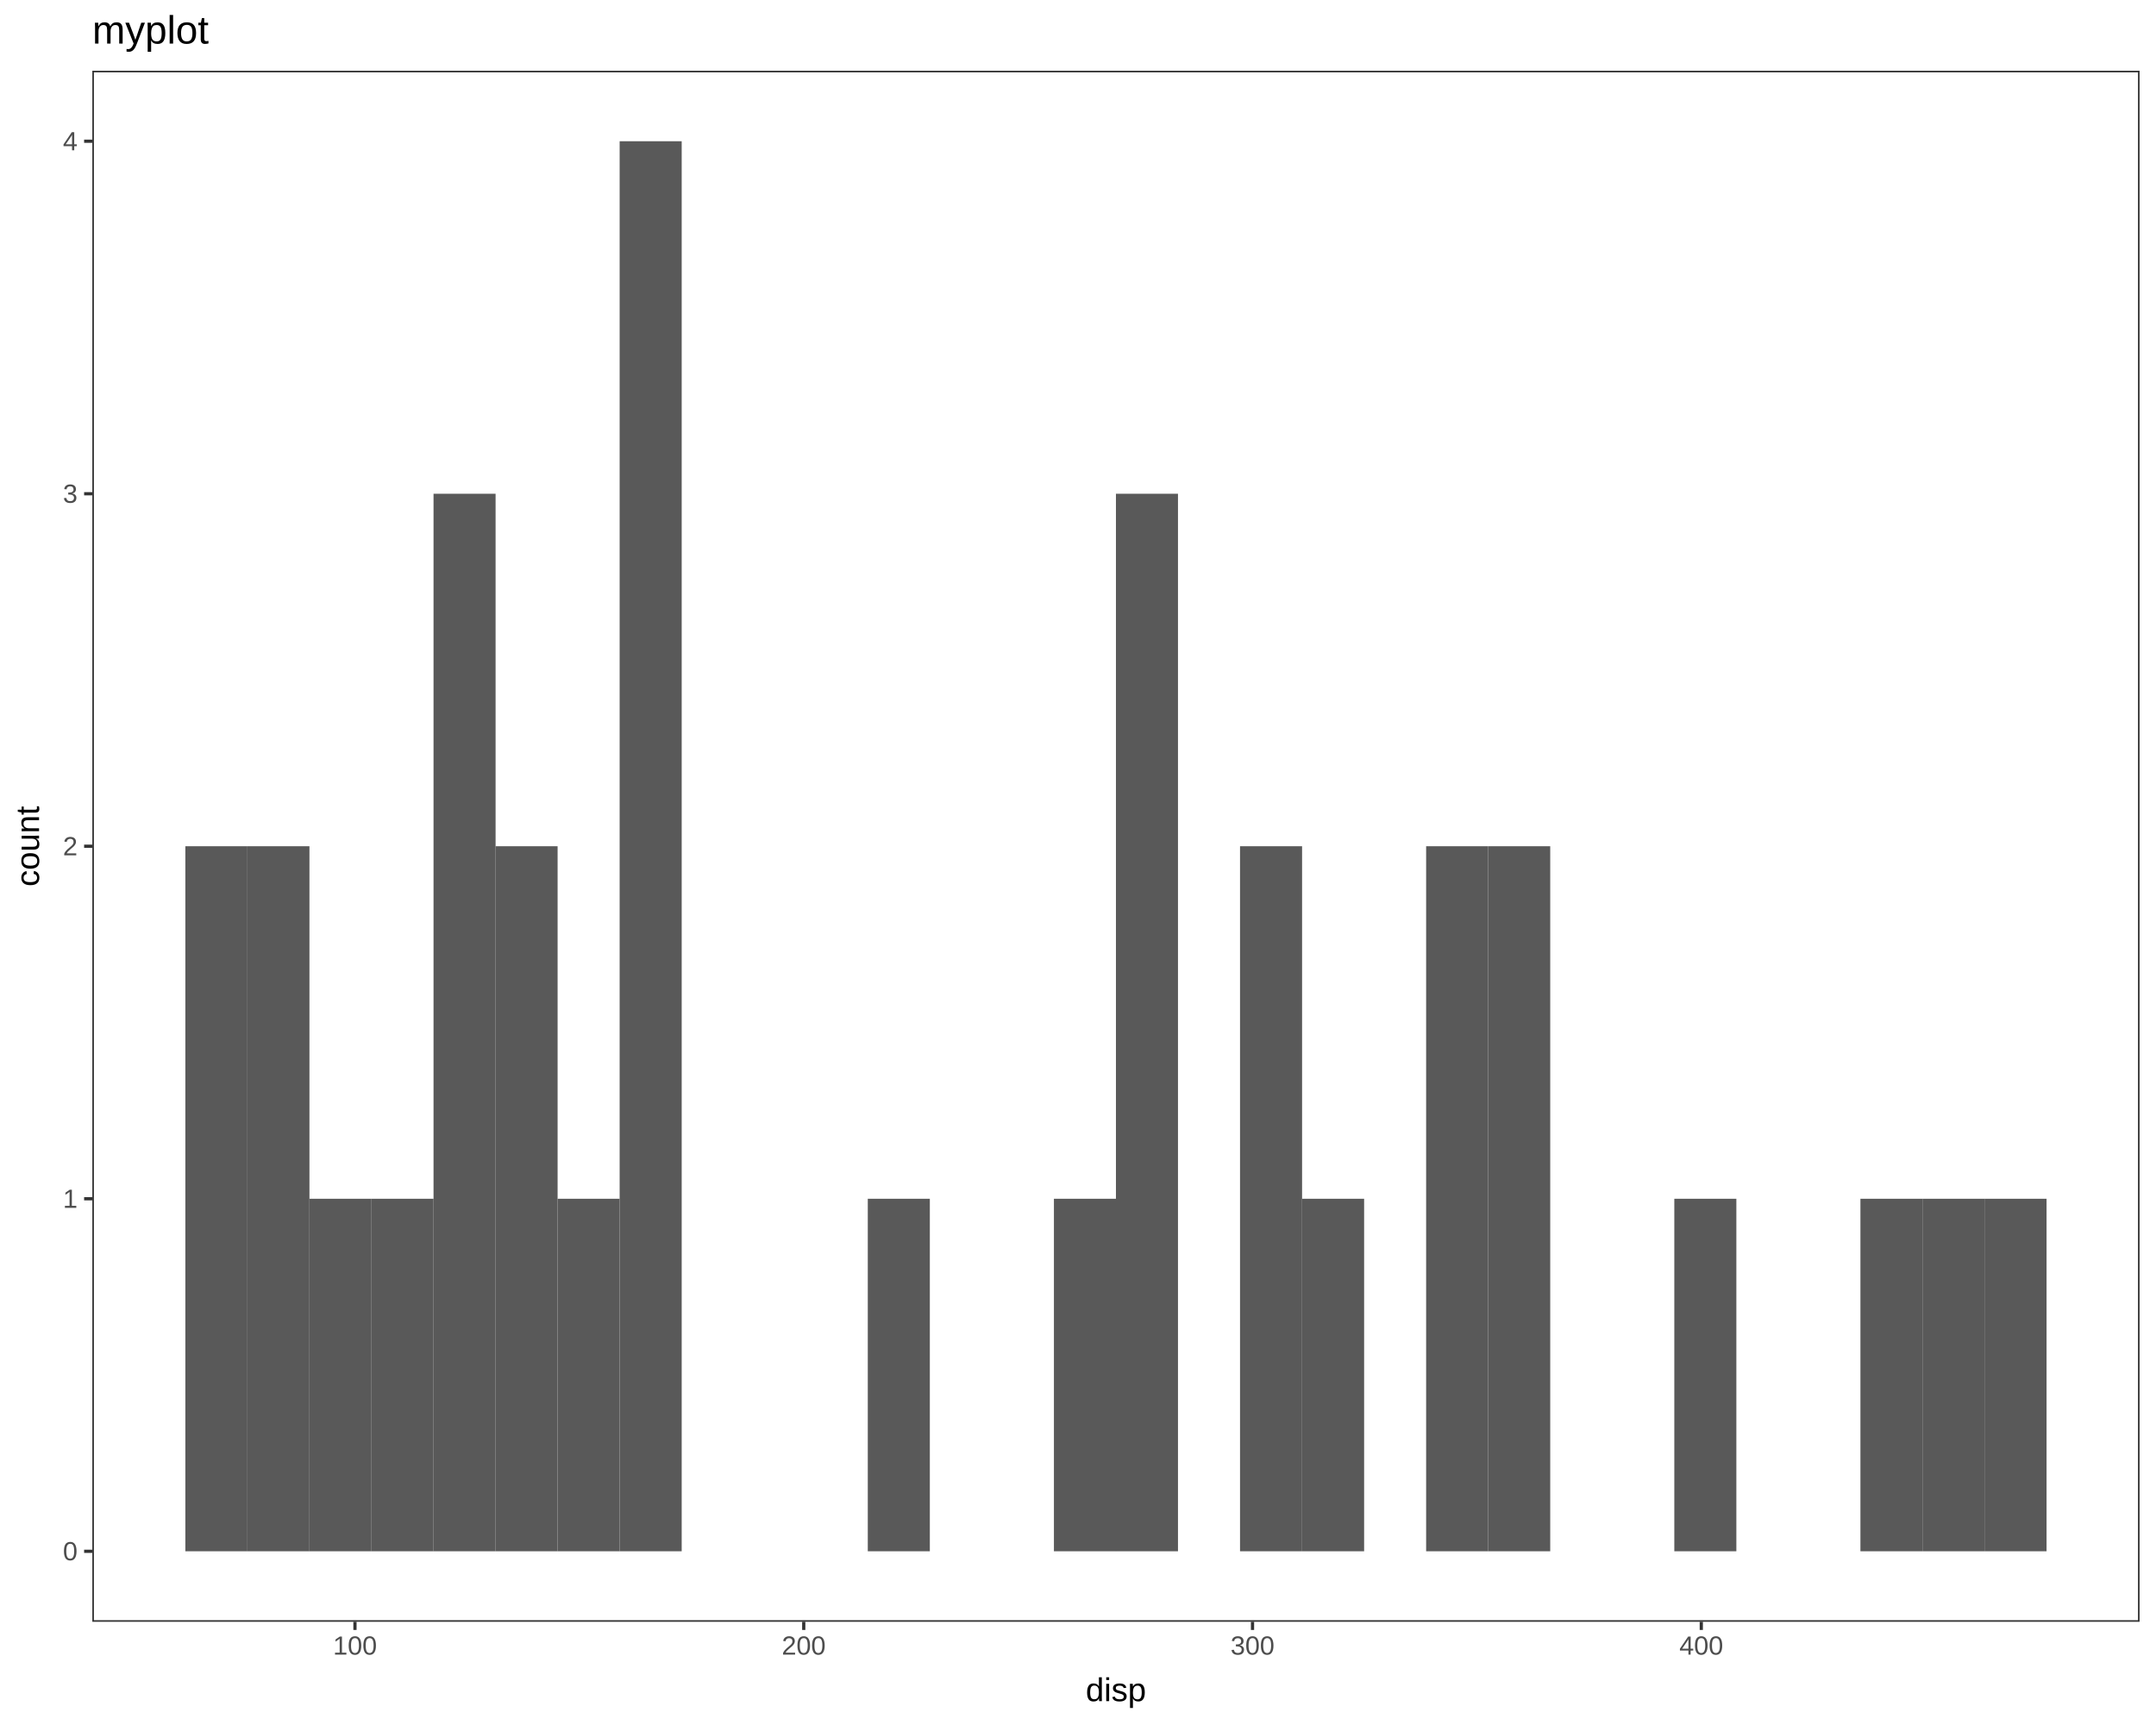
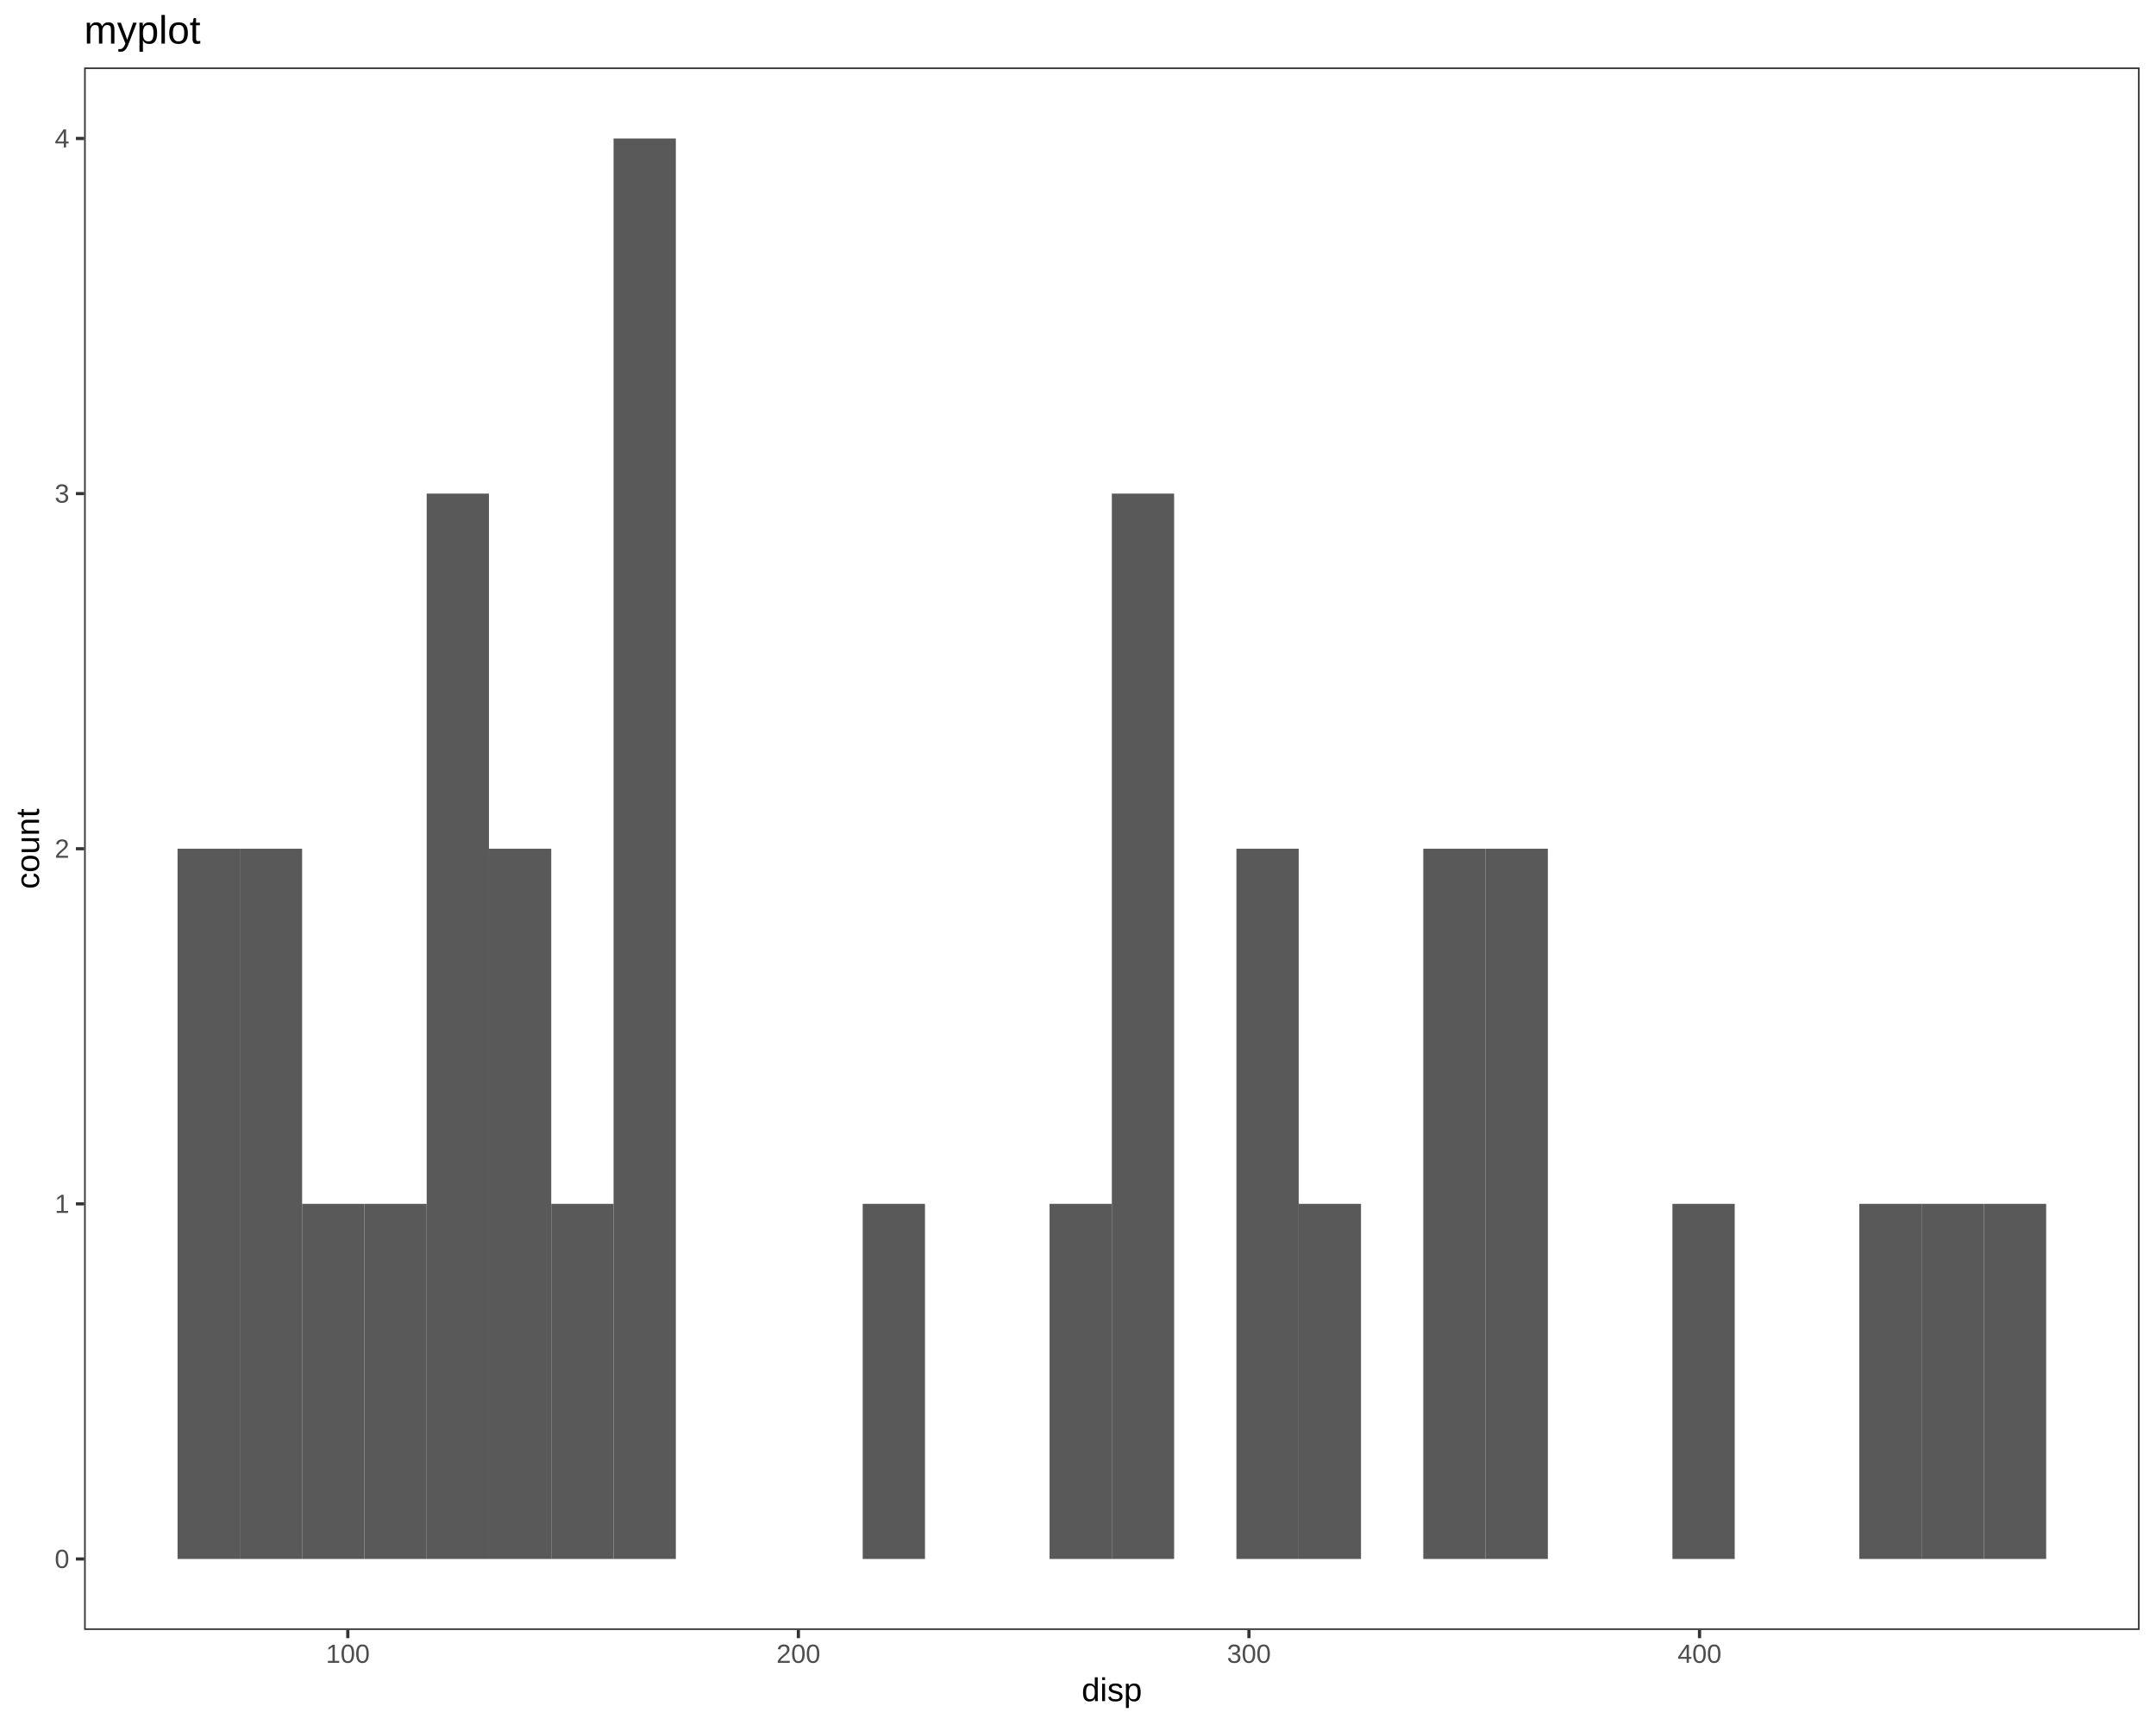
<svg xmlns="http://www.w3.org/2000/svg" viewBox="0 0 720.00 576.00">
  <defs>
    <style type="text/css">
    line, polyline, polygon, path, rect, circle {
      fill: none;
      stroke: #000000;
      stroke-linecap: round;
      stroke-linejoin: round;
      stroke-miterlimit: 10.00;
    }
  </style>
  </defs>
  <rect width="100%" height="100%" style="stroke: none; fill: #FFFFFF;" />
  <rect x="0.00" y="0.00" width="720.00" height="576.00" style="stroke-width: 1.07; stroke: #FFFFFF; fill: #FFFFFF;" />
  <defs>
-     <clipPath id="cpMzAuODN8NzE0LjUyfDU0MS41M3wyMy42Mg==">
-       <rect x="30.83" y="23.62" width="683.69" height="517.91" />
+     <clipPath id="cpMjguMDl8NzE0LjUyfDU0NC4yN3wyMi41Mg==">
+       <rect x="28.09" y="22.52" width="686.43" height="521.75" />
    </clipPath>
  </defs>
-   <rect x="30.83" y="23.62" width="683.69" height="517.91" style="stroke-width: 1.07; stroke: none; fill: #FFFFFF;" clip-path="url(#cpMzAuODN8NzE0LjUyfDU0MS41M3wyMy42Mg==)" />
-   <rect x="61.90" y="282.57" width="20.72" height="235.42" style="stroke-width: 1.07; stroke: none; stroke-linecap: butt; fill: #595959;" clip-path="url(#cpMzAuODN8NzE0LjUyfDU0MS41M3wyMy42Mg==)" />
-   <rect x="82.62" y="282.57" width="20.72" height="235.42" style="stroke-width: 1.07; stroke: none; stroke-linecap: butt; fill: #595959;" clip-path="url(#cpMzAuODN8NzE0LjUyfDU0MS41M3wyMy42Mg==)" />
-   <rect x="103.34" y="400.28" width="20.72" height="117.71" style="stroke-width: 1.07; stroke: none; stroke-linecap: butt; fill: #595959;" clip-path="url(#cpMzAuODN8NzE0LjUyfDU0MS41M3wyMy42Mg==)" />
-   <rect x="124.06" y="400.28" width="20.72" height="117.71" style="stroke-width: 1.07; stroke: none; stroke-linecap: butt; fill: #595959;" clip-path="url(#cpMzAuODN8NzE0LjUyfDU0MS41M3wyMy42Mg==)" />
-   <rect x="144.78" y="164.87" width="20.72" height="353.12" style="stroke-width: 1.07; stroke: none; stroke-linecap: butt; fill: #595959;" clip-path="url(#cpMzAuODN8NzE0LjUyfDU0MS41M3wyMy42Mg==)" />
-   <rect x="165.49" y="282.57" width="20.72" height="235.42" style="stroke-width: 1.07; stroke: none; stroke-linecap: butt; fill: #595959;" clip-path="url(#cpMzAuODN8NzE0LjUyfDU0MS41M3wyMy42Mg==)" />
-   <rect x="186.21" y="400.28" width="20.72" height="117.71" style="stroke-width: 1.07; stroke: none; stroke-linecap: butt; fill: #595959;" clip-path="url(#cpMzAuODN8NzE0LjUyfDU0MS41M3wyMy42Mg==)" />
-   <rect x="206.93" y="47.16" width="20.72" height="470.83" style="stroke-width: 1.07; stroke: none; stroke-linecap: butt; fill: #595959;" clip-path="url(#cpMzAuODN8NzE0LjUyfDU0MS41M3wyMy42Mg==)" />
-   <rect x="227.65" y="517.99" width="20.72" height="0.00" style="stroke-width: 1.07; stroke: none; stroke-linecap: butt; fill: #595959;" clip-path="url(#cpMzAuODN8NzE0LjUyfDU0MS41M3wyMy42Mg==)" />
-   <rect x="248.37" y="517.99" width="20.72" height="0.00" style="stroke-width: 1.07; stroke: none; stroke-linecap: butt; fill: #595959;" clip-path="url(#cpMzAuODN8NzE0LjUyfDU0MS41M3wyMy42Mg==)" />
-   <rect x="269.08" y="517.99" width="20.72" height="0.00" style="stroke-width: 1.07; stroke: none; stroke-linecap: butt; fill: #595959;" clip-path="url(#cpMzAuODN8NzE0LjUyfDU0MS41M3wyMy42Mg==)" />
-   <rect x="289.80" y="400.28" width="20.72" height="117.71" style="stroke-width: 1.07; stroke: none; stroke-linecap: butt; fill: #595959;" clip-path="url(#cpMzAuODN8NzE0LjUyfDU0MS41M3wyMy42Mg==)" />
-   <rect x="310.52" y="517.99" width="20.72" height="0.00" style="stroke-width: 1.07; stroke: none; stroke-linecap: butt; fill: #595959;" clip-path="url(#cpMzAuODN8NzE0LjUyfDU0MS41M3wyMy42Mg==)" />
-   <rect x="331.24" y="517.99" width="20.72" height="0.00" style="stroke-width: 1.07; stroke: none; stroke-linecap: butt; fill: #595959;" clip-path="url(#cpMzAuODN8NzE0LjUyfDU0MS41M3wyMy42Mg==)" />
-   <rect x="351.96" y="400.28" width="20.72" height="117.71" style="stroke-width: 1.07; stroke: none; stroke-linecap: butt; fill: #595959;" clip-path="url(#cpMzAuODN8NzE0LjUyfDU0MS41M3wyMy42Mg==)" />
-   <rect x="372.67" y="164.87" width="20.72" height="353.12" style="stroke-width: 1.07; stroke: none; stroke-linecap: butt; fill: #595959;" clip-path="url(#cpMzAuODN8NzE0LjUyfDU0MS41M3wyMy42Mg==)" />
-   <rect x="393.39" y="517.99" width="20.72" height="0.00" style="stroke-width: 1.07; stroke: none; stroke-linecap: butt; fill: #595959;" clip-path="url(#cpMzAuODN8NzE0LjUyfDU0MS41M3wyMy42Mg==)" />
-   <rect x="414.11" y="282.57" width="20.72" height="235.42" style="stroke-width: 1.07; stroke: none; stroke-linecap: butt; fill: #595959;" clip-path="url(#cpMzAuODN8NzE0LjUyfDU0MS41M3wyMy42Mg==)" />
-   <rect x="434.83" y="400.28" width="20.72" height="117.71" style="stroke-width: 1.07; stroke: none; stroke-linecap: butt; fill: #595959;" clip-path="url(#cpMzAuODN8NzE0LjUyfDU0MS41M3wyMy42Mg==)" />
-   <rect x="455.55" y="517.99" width="20.72" height="0.00" style="stroke-width: 1.07; stroke: none; stroke-linecap: butt; fill: #595959;" clip-path="url(#cpMzAuODN8NzE0LjUyfDU0MS41M3wyMy42Mg==)" />
-   <rect x="476.26" y="282.57" width="20.72" height="235.42" style="stroke-width: 1.07; stroke: none; stroke-linecap: butt; fill: #595959;" clip-path="url(#cpMzAuODN8NzE0LjUyfDU0MS41M3wyMy42Mg==)" />
-   <rect x="496.98" y="282.57" width="20.72" height="235.42" style="stroke-width: 1.07; stroke: none; stroke-linecap: butt; fill: #595959;" clip-path="url(#cpMzAuODN8NzE0LjUyfDU0MS41M3wyMy42Mg==)" />
-   <rect x="517.70" y="517.99" width="20.72" height="0.00" style="stroke-width: 1.07; stroke: none; stroke-linecap: butt; fill: #595959;" clip-path="url(#cpMzAuODN8NzE0LjUyfDU0MS41M3wyMy42Mg==)" />
-   <rect x="538.42" y="517.99" width="20.72" height="0.00" style="stroke-width: 1.07; stroke: none; stroke-linecap: butt; fill: #595959;" clip-path="url(#cpMzAuODN8NzE0LjUyfDU0MS41M3wyMy42Mg==)" />
-   <rect x="559.14" y="400.28" width="20.72" height="117.71" style="stroke-width: 1.07; stroke: none; stroke-linecap: butt; fill: #595959;" clip-path="url(#cpMzAuODN8NzE0LjUyfDU0MS41M3wyMy42Mg==)" />
-   <rect x="579.85" y="517.99" width="20.72" height="0.00" style="stroke-width: 1.07; stroke: none; stroke-linecap: butt; fill: #595959;" clip-path="url(#cpMzAuODN8NzE0LjUyfDU0MS41M3wyMy42Mg==)" />
-   <rect x="600.57" y="517.99" width="20.72" height="0.00" style="stroke-width: 1.07; stroke: none; stroke-linecap: butt; fill: #595959;" clip-path="url(#cpMzAuODN8NzE0LjUyfDU0MS41M3wyMy42Mg==)" />
-   <rect x="621.29" y="400.28" width="20.72" height="117.71" style="stroke-width: 1.07; stroke: none; stroke-linecap: butt; fill: #595959;" clip-path="url(#cpMzAuODN8NzE0LjUyfDU0MS41M3wyMy42Mg==)" />
-   <rect x="642.01" y="400.28" width="20.72" height="117.71" style="stroke-width: 1.07; stroke: none; stroke-linecap: butt; fill: #595959;" clip-path="url(#cpMzAuODN8NzE0LjUyfDU0MS41M3wyMy42Mg==)" />
-   <rect x="662.73" y="400.28" width="20.72" height="117.71" style="stroke-width: 1.07; stroke: none; stroke-linecap: butt; fill: #595959;" clip-path="url(#cpMzAuODN8NzE0LjUyfDU0MS41M3wyMy42Mg==)" />
-   <rect x="30.83" y="23.62" width="683.69" height="517.91" style="stroke-width: 1.07; stroke: #333333;" clip-path="url(#cpMzAuODN8NzE0LjUyfDU0MS41M3wyMy42Mg==)" />
+   <rect x="28.09" y="22.52" width="686.43" height="521.75" style="stroke-width: 1.07; stroke: none; fill: #FFFFFF;" clip-path="url(#cpMjguMDl8NzE0LjUyfDU0NC4yN3wyMi41Mg==)" />
+   <rect x="59.29" y="283.40" width="20.80" height="237.16" style="stroke-width: 1.07; stroke: none; stroke-linecap: butt; fill: #595959;" clip-path="url(#cpMjguMDl8NzE0LjUyfDU0NC4yN3wyMi41Mg==)" />
+   <rect x="80.09" y="283.40" width="20.80" height="237.16" style="stroke-width: 1.07; stroke: none; stroke-linecap: butt; fill: #595959;" clip-path="url(#cpMjguMDl8NzE0LjUyfDU0NC4yN3wyMi41Mg==)" />
+   <rect x="100.89" y="401.98" width="20.80" height="118.58" style="stroke-width: 1.07; stroke: none; stroke-linecap: butt; fill: #595959;" clip-path="url(#cpMjguMDl8NzE0LjUyfDU0NC4yN3wyMi41Mg==)" />
+   <rect x="121.69" y="401.98" width="20.80" height="118.58" style="stroke-width: 1.07; stroke: none; stroke-linecap: butt; fill: #595959;" clip-path="url(#cpMjguMDl8NzE0LjUyfDU0NC4yN3wyMi41Mg==)" />
+   <rect x="142.49" y="164.82" width="20.80" height="355.74" style="stroke-width: 1.07; stroke: none; stroke-linecap: butt; fill: #595959;" clip-path="url(#cpMjguMDl8NzE0LjUyfDU0NC4yN3wyMi41Mg==)" />
+   <rect x="163.29" y="283.40" width="20.80" height="237.16" style="stroke-width: 1.07; stroke: none; stroke-linecap: butt; fill: #595959;" clip-path="url(#cpMjguMDl8NzE0LjUyfDU0NC4yN3wyMi41Mg==)" />
+   <rect x="184.10" y="401.98" width="20.80" height="118.58" style="stroke-width: 1.07; stroke: none; stroke-linecap: butt; fill: #595959;" clip-path="url(#cpMjguMDl8NzE0LjUyfDU0NC4yN3wyMi41Mg==)" />
+   <rect x="204.90" y="46.24" width="20.80" height="474.32" style="stroke-width: 1.07; stroke: none; stroke-linecap: butt; fill: #595959;" clip-path="url(#cpMjguMDl8NzE0LjUyfDU0NC4yN3wyMi41Mg==)" />
+   <rect x="225.70" y="520.56" width="20.80" height="0.00" style="stroke-width: 1.07; stroke: none; stroke-linecap: butt; fill: #595959;" clip-path="url(#cpMjguMDl8NzE0LjUyfDU0NC4yN3wyMi41Mg==)" />
+   <rect x="246.50" y="520.56" width="20.80" height="0.00" style="stroke-width: 1.07; stroke: none; stroke-linecap: butt; fill: #595959;" clip-path="url(#cpMjguMDl8NzE0LjUyfDU0NC4yN3wyMi41Mg==)" />
+   <rect x="267.30" y="520.56" width="20.80" height="0.00" style="stroke-width: 1.07; stroke: none; stroke-linecap: butt; fill: #595959;" clip-path="url(#cpMjguMDl8NzE0LjUyfDU0NC4yN3wyMi41Mg==)" />
+   <rect x="288.10" y="401.98" width="20.80" height="118.58" style="stroke-width: 1.07; stroke: none; stroke-linecap: butt; fill: #595959;" clip-path="url(#cpMjguMDl8NzE0LjUyfDU0NC4yN3wyMi41Mg==)" />
+   <rect x="308.90" y="520.56" width="20.80" height="0.00" style="stroke-width: 1.07; stroke: none; stroke-linecap: butt; fill: #595959;" clip-path="url(#cpMjguMDl8NzE0LjUyfDU0NC4yN3wyMi41Mg==)" />
+   <rect x="329.70" y="520.56" width="20.80" height="0.00" style="stroke-width: 1.07; stroke: none; stroke-linecap: butt; fill: #595959;" clip-path="url(#cpMjguMDl8NzE0LjUyfDU0NC4yN3wyMi41Mg==)" />
+   <rect x="350.50" y="401.98" width="20.80" height="118.58" style="stroke-width: 1.07; stroke: none; stroke-linecap: butt; fill: #595959;" clip-path="url(#cpMjguMDl8NzE0LjUyfDU0NC4yN3wyMi41Mg==)" />
+   <rect x="371.30" y="164.82" width="20.80" height="355.74" style="stroke-width: 1.07; stroke: none; stroke-linecap: butt; fill: #595959;" clip-path="url(#cpMjguMDl8NzE0LjUyfDU0NC4yN3wyMi41Mg==)" />
+   <rect x="392.11" y="520.56" width="20.80" height="0.00" style="stroke-width: 1.07; stroke: none; stroke-linecap: butt; fill: #595959;" clip-path="url(#cpMjguMDl8NzE0LjUyfDU0NC4yN3wyMi41Mg==)" />
+   <rect x="412.91" y="283.40" width="20.80" height="237.16" style="stroke-width: 1.07; stroke: none; stroke-linecap: butt; fill: #595959;" clip-path="url(#cpMjguMDl8NzE0LjUyfDU0NC4yN3wyMi41Mg==)" />
+   <rect x="433.71" y="401.98" width="20.80" height="118.58" style="stroke-width: 1.07; stroke: none; stroke-linecap: butt; fill: #595959;" clip-path="url(#cpMjguMDl8NzE0LjUyfDU0NC4yN3wyMi41Mg==)" />
+   <rect x="454.51" y="520.56" width="20.80" height="0.00" style="stroke-width: 1.07; stroke: none; stroke-linecap: butt; fill: #595959;" clip-path="url(#cpMjguMDl8NzE0LjUyfDU0NC4yN3wyMi41Mg==)" />
+   <rect x="475.31" y="283.40" width="20.80" height="237.16" style="stroke-width: 1.07; stroke: none; stroke-linecap: butt; fill: #595959;" clip-path="url(#cpMjguMDl8NzE0LjUyfDU0NC4yN3wyMi41Mg==)" />
+   <rect x="496.11" y="283.40" width="20.80" height="237.16" style="stroke-width: 1.07; stroke: none; stroke-linecap: butt; fill: #595959;" clip-path="url(#cpMjguMDl8NzE0LjUyfDU0NC4yN3wyMi41Mg==)" />
+   <rect x="516.91" y="520.56" width="20.80" height="0.00" style="stroke-width: 1.07; stroke: none; stroke-linecap: butt; fill: #595959;" clip-path="url(#cpMjguMDl8NzE0LjUyfDU0NC4yN3wyMi41Mg==)" />
+   <rect x="537.71" y="520.56" width="20.80" height="0.00" style="stroke-width: 1.07; stroke: none; stroke-linecap: butt; fill: #595959;" clip-path="url(#cpMjguMDl8NzE0LjUyfDU0NC4yN3wyMi41Mg==)" />
+   <rect x="558.51" y="401.98" width="20.80" height="118.58" style="stroke-width: 1.07; stroke: none; stroke-linecap: butt; fill: #595959;" clip-path="url(#cpMjguMDl8NzE0LjUyfDU0NC4yN3wyMi41Mg==)" />
+   <rect x="579.31" y="520.56" width="20.80" height="0.00" style="stroke-width: 1.07; stroke: none; stroke-linecap: butt; fill: #595959;" clip-path="url(#cpMjguMDl8NzE0LjUyfDU0NC4yN3wyMi41Mg==)" />
+   <rect x="600.12" y="520.56" width="20.80" height="0.00" style="stroke-width: 1.07; stroke: none; stroke-linecap: butt; fill: #595959;" clip-path="url(#cpMjguMDl8NzE0LjUyfDU0NC4yN3wyMi41Mg==)" />
+   <rect x="620.92" y="401.98" width="20.80" height="118.58" style="stroke-width: 1.07; stroke: none; stroke-linecap: butt; fill: #595959;" clip-path="url(#cpMjguMDl8NzE0LjUyfDU0NC4yN3wyMi41Mg==)" />
+   <rect x="641.72" y="401.98" width="20.80" height="118.58" style="stroke-width: 1.07; stroke: none; stroke-linecap: butt; fill: #595959;" clip-path="url(#cpMjguMDl8NzE0LjUyfDU0NC4yN3wyMi41Mg==)" />
+   <rect x="662.52" y="401.98" width="20.80" height="118.58" style="stroke-width: 1.07; stroke: none; stroke-linecap: butt; fill: #595959;" clip-path="url(#cpMjguMDl8NzE0LjUyfDU0NC4yN3wyMi41Mg==)" />
+   <rect x="28.09" y="22.52" width="686.43" height="521.75" style="stroke-width: 1.07; stroke: #333333;" clip-path="url(#cpMjguMDl8NzE0LjUyfDU0NC4yN3wyMi41Mg==)" />
  <defs>
    <clipPath id="cpMC4wMHw3MjAuMDB8NTc2LjAwfDAuMDA=">
      <rect x="0.00" y="0.00" width="720.00" height="576.00" />
    </clipPath>
  </defs>
  <g clip-path="url(#cpMC4wMHw3MjAuMDB8NTc2LjAwfDAuMDA=)">
-     <text x="21.01" y="521.01" style="font-size: 8.80px; fill: #4D4D4D; font-family: Liberation Sans;" textLength="4.89px" lengthAdjust="spacingAndGlyphs">0</text>
+     <text x="18.27" y="523.58" style="font-size: 8.80px; fill: #4D4D4D; font-family: Liberation Sans;" textLength="4.89px" lengthAdjust="spacingAndGlyphs">0</text>
  </g>
  <g clip-path="url(#cpMC4wMHw3MjAuMDB8NTc2LjAwfDAuMDA=)">
-     <text x="21.01" y="403.31" style="font-size: 8.80px; fill: #4D4D4D; font-family: Liberation Sans;" textLength="4.89px" lengthAdjust="spacingAndGlyphs">1</text>
+     <text x="18.27" y="405.00" style="font-size: 8.80px; fill: #4D4D4D; font-family: Liberation Sans;" textLength="4.89px" lengthAdjust="spacingAndGlyphs">1</text>
  </g>
  <g clip-path="url(#cpMC4wMHw3MjAuMDB8NTc2LjAwfDAuMDA=)">
-     <text x="21.01" y="285.60" style="font-size: 8.80px; fill: #4D4D4D; font-family: Liberation Sans;" textLength="4.89px" lengthAdjust="spacingAndGlyphs">2</text>
+     <text x="18.27" y="286.42" style="font-size: 8.80px; fill: #4D4D4D; font-family: Liberation Sans;" textLength="4.89px" lengthAdjust="spacingAndGlyphs">2</text>
  </g>
  <g clip-path="url(#cpMC4wMHw3MjAuMDB8NTc2LjAwfDAuMDA=)">
-     <text x="21.01" y="167.89" style="font-size: 8.80px; fill: #4D4D4D; font-family: Liberation Sans;" textLength="4.89px" lengthAdjust="spacingAndGlyphs">3</text>
+     <text x="18.27" y="167.84" style="font-size: 8.80px; fill: #4D4D4D; font-family: Liberation Sans;" textLength="4.89px" lengthAdjust="spacingAndGlyphs">3</text>
  </g>
  <g clip-path="url(#cpMC4wMHw3MjAuMDB8NTc2LjAwfDAuMDA=)">
-     <text x="21.01" y="50.18" style="font-size: 8.80px; fill: #4D4D4D; font-family: Liberation Sans;" textLength="4.89px" lengthAdjust="spacingAndGlyphs">4</text>
+     <text x="18.27" y="49.26" style="font-size: 8.80px; fill: #4D4D4D; font-family: Liberation Sans;" textLength="4.89px" lengthAdjust="spacingAndGlyphs">4</text>
  </g>
-   <polyline points="28.09,517.99 30.83,517.99 " style="stroke-width: 1.07; stroke: #333333; stroke-linecap: butt;" clip-path="url(#cpMC4wMHw3MjAuMDB8NTc2LjAwfDAuMDA=)" />
-   <polyline points="28.09,400.28 30.83,400.28 " style="stroke-width: 1.07; stroke: #333333; stroke-linecap: butt;" clip-path="url(#cpMC4wMHw3MjAuMDB8NTc2LjAwfDAuMDA=)" />
-   <polyline points="28.09,282.57 30.83,282.57 " style="stroke-width: 1.07; stroke: #333333; stroke-linecap: butt;" clip-path="url(#cpMC4wMHw3MjAuMDB8NTc2LjAwfDAuMDA=)" />
-   <polyline points="28.09,164.87 30.83,164.87 " style="stroke-width: 1.07; stroke: #333333; stroke-linecap: butt;" clip-path="url(#cpMC4wMHw3MjAuMDB8NTc2LjAwfDAuMDA=)" />
-   <polyline points="28.09,47.16 30.83,47.16 " style="stroke-width: 1.07; stroke: #333333; stroke-linecap: butt;" clip-path="url(#cpMC4wMHw3MjAuMDB8NTc2LjAwfDAuMDA=)" />
-   <polyline points="118.54,544.27 118.54,541.53 " style="stroke-width: 1.07; stroke: #333333; stroke-linecap: butt;" clip-path="url(#cpMC4wMHw3MjAuMDB8NTc2LjAwfDAuMDA=)" />
-   <polyline points="268.41,544.27 268.41,541.53 " style="stroke-width: 1.07; stroke: #333333; stroke-linecap: butt;" clip-path="url(#cpMC4wMHw3MjAuMDB8NTc2LjAwfDAuMDA=)" />
-   <polyline points="418.28,544.27 418.28,541.53 " style="stroke-width: 1.07; stroke: #333333; stroke-linecap: butt;" clip-path="url(#cpMC4wMHw3MjAuMDB8NTc2LjAwfDAuMDA=)" />
-   <polyline points="568.15,544.27 568.15,541.53 " style="stroke-width: 1.07; stroke: #333333; stroke-linecap: butt;" clip-path="url(#cpMC4wMHw3MjAuMDB8NTc2LjAwfDAuMDA=)" />
+   <polyline points="25.35,520.56 28.09,520.56 " style="stroke-width: 1.07; stroke: #333333; stroke-linecap: butt;" clip-path="url(#cpMC4wMHw3MjAuMDB8NTc2LjAwfDAuMDA=)" />
+   <polyline points="25.35,401.98 28.09,401.98 " style="stroke-width: 1.07; stroke: #333333; stroke-linecap: butt;" clip-path="url(#cpMC4wMHw3MjAuMDB8NTc2LjAwfDAuMDA=)" />
+   <polyline points="25.35,283.40 28.09,283.40 " style="stroke-width: 1.07; stroke: #333333; stroke-linecap: butt;" clip-path="url(#cpMC4wMHw3MjAuMDB8NTc2LjAwfDAuMDA=)" />
+   <polyline points="25.35,164.82 28.09,164.82 " style="stroke-width: 1.07; stroke: #333333; stroke-linecap: butt;" clip-path="url(#cpMC4wMHw3MjAuMDB8NTc2LjAwfDAuMDA=)" />
+   <polyline points="25.35,46.24 28.09,46.24 " style="stroke-width: 1.07; stroke: #333333; stroke-linecap: butt;" clip-path="url(#cpMC4wMHw3MjAuMDB8NTc2LjAwfDAuMDA=)" />
+   <polyline points="116.15,547.01 116.15,544.27 " style="stroke-width: 1.07; stroke: #333333; stroke-linecap: butt;" clip-path="url(#cpMC4wMHw3MjAuMDB8NTc2LjAwfDAuMDA=)" />
+   <polyline points="266.62,547.01 266.62,544.27 " style="stroke-width: 1.07; stroke: #333333; stroke-linecap: butt;" clip-path="url(#cpMC4wMHw3MjAuMDB8NTc2LjAwfDAuMDA=)" />
+   <polyline points="417.09,547.01 417.09,544.27 " style="stroke-width: 1.07; stroke: #333333; stroke-linecap: butt;" clip-path="url(#cpMC4wMHw3MjAuMDB8NTc2LjAwfDAuMDA=)" />
+   <polyline points="567.56,547.01 567.56,544.27 " style="stroke-width: 1.07; stroke: #333333; stroke-linecap: butt;" clip-path="url(#cpMC4wMHw3MjAuMDB8NTc2LjAwfDAuMDA=)" />
  <g clip-path="url(#cpMC4wMHw3MjAuMDB8NTc2LjAwfDAuMDA=)">
-     <text x="111.21" y="552.51" style="font-size: 8.80px; fill: #4D4D4D; font-family: Liberation Sans;" textLength="14.67px" lengthAdjust="spacingAndGlyphs">100</text>
+     <text x="108.82" y="555.25" style="font-size: 8.80px; fill: #4D4D4D; font-family: Liberation Sans;" textLength="14.67px" lengthAdjust="spacingAndGlyphs">100</text>
  </g>
  <g clip-path="url(#cpMC4wMHw3MjAuMDB8NTc2LjAwfDAuMDA=)">
-     <text x="261.07" y="552.51" style="font-size: 8.80px; fill: #4D4D4D; font-family: Liberation Sans;" textLength="14.67px" lengthAdjust="spacingAndGlyphs">200</text>
+     <text x="259.29" y="555.25" style="font-size: 8.80px; fill: #4D4D4D; font-family: Liberation Sans;" textLength="14.67px" lengthAdjust="spacingAndGlyphs">200</text>
  </g>
  <g clip-path="url(#cpMC4wMHw3MjAuMDB8NTc2LjAwfDAuMDA=)">
-     <text x="410.94" y="552.51" style="font-size: 8.80px; fill: #4D4D4D; font-family: Liberation Sans;" textLength="14.67px" lengthAdjust="spacingAndGlyphs">300</text>
+     <text x="409.75" y="555.25" style="font-size: 8.80px; fill: #4D4D4D; font-family: Liberation Sans;" textLength="14.67px" lengthAdjust="spacingAndGlyphs">300</text>
  </g>
  <g clip-path="url(#cpMC4wMHw3MjAuMDB8NTc2LjAwfDAuMDA=)">
-     <text x="560.81" y="552.51" style="font-size: 8.80px; fill: #4D4D4D; font-family: Liberation Sans;" textLength="14.67px" lengthAdjust="spacingAndGlyphs">400</text>
+     <text x="560.22" y="555.25" style="font-size: 8.80px; fill: #4D4D4D; font-family: Liberation Sans;" textLength="14.67px" lengthAdjust="spacingAndGlyphs">400</text>
  </g>
  <g clip-path="url(#cpMC4wMHw3MjAuMDB8NTc2LjAwfDAuMDA=)">
-     <text x="362.58" y="568.04" style="font-size: 11.00px; font-family: Liberation Sans;" textLength="20.19px" lengthAdjust="spacingAndGlyphs">disp</text>
+     <text x="361.21" y="568.04" style="font-size: 11.00px; font-family: Liberation Sans;" textLength="20.19px" lengthAdjust="spacingAndGlyphs">disp</text>
  </g>
  <g clip-path="url(#cpMC4wMHw3MjAuMDB8NTc2LjAwfDAuMDA=)">
-     <text transform="translate(13.04,296.04) rotate(-90)" style="font-size: 11.00px; font-family: Liberation Sans;" textLength="26.94px" lengthAdjust="spacingAndGlyphs">count</text>
+     <text transform="translate(13.04,296.87) rotate(-90)" style="font-size: 11.00px; font-family: Liberation Sans;" textLength="26.94px" lengthAdjust="spacingAndGlyphs">count</text>
  </g>
  <g clip-path="url(#cpMC4wMHw3MjAuMDB8NTc2LjAwfDAuMDA=)">
-     <text x="30.83" y="14.56" style="font-size: 13.20px; font-family: Liberation Sans;" textLength="38.83px" lengthAdjust="spacingAndGlyphs">myplot</text>
+     <text x="28.09" y="14.56" style="font-size: 13.20px; font-family: Liberation Sans;" textLength="38.83px" lengthAdjust="spacingAndGlyphs">myplot</text>
  </g>
</svg>
